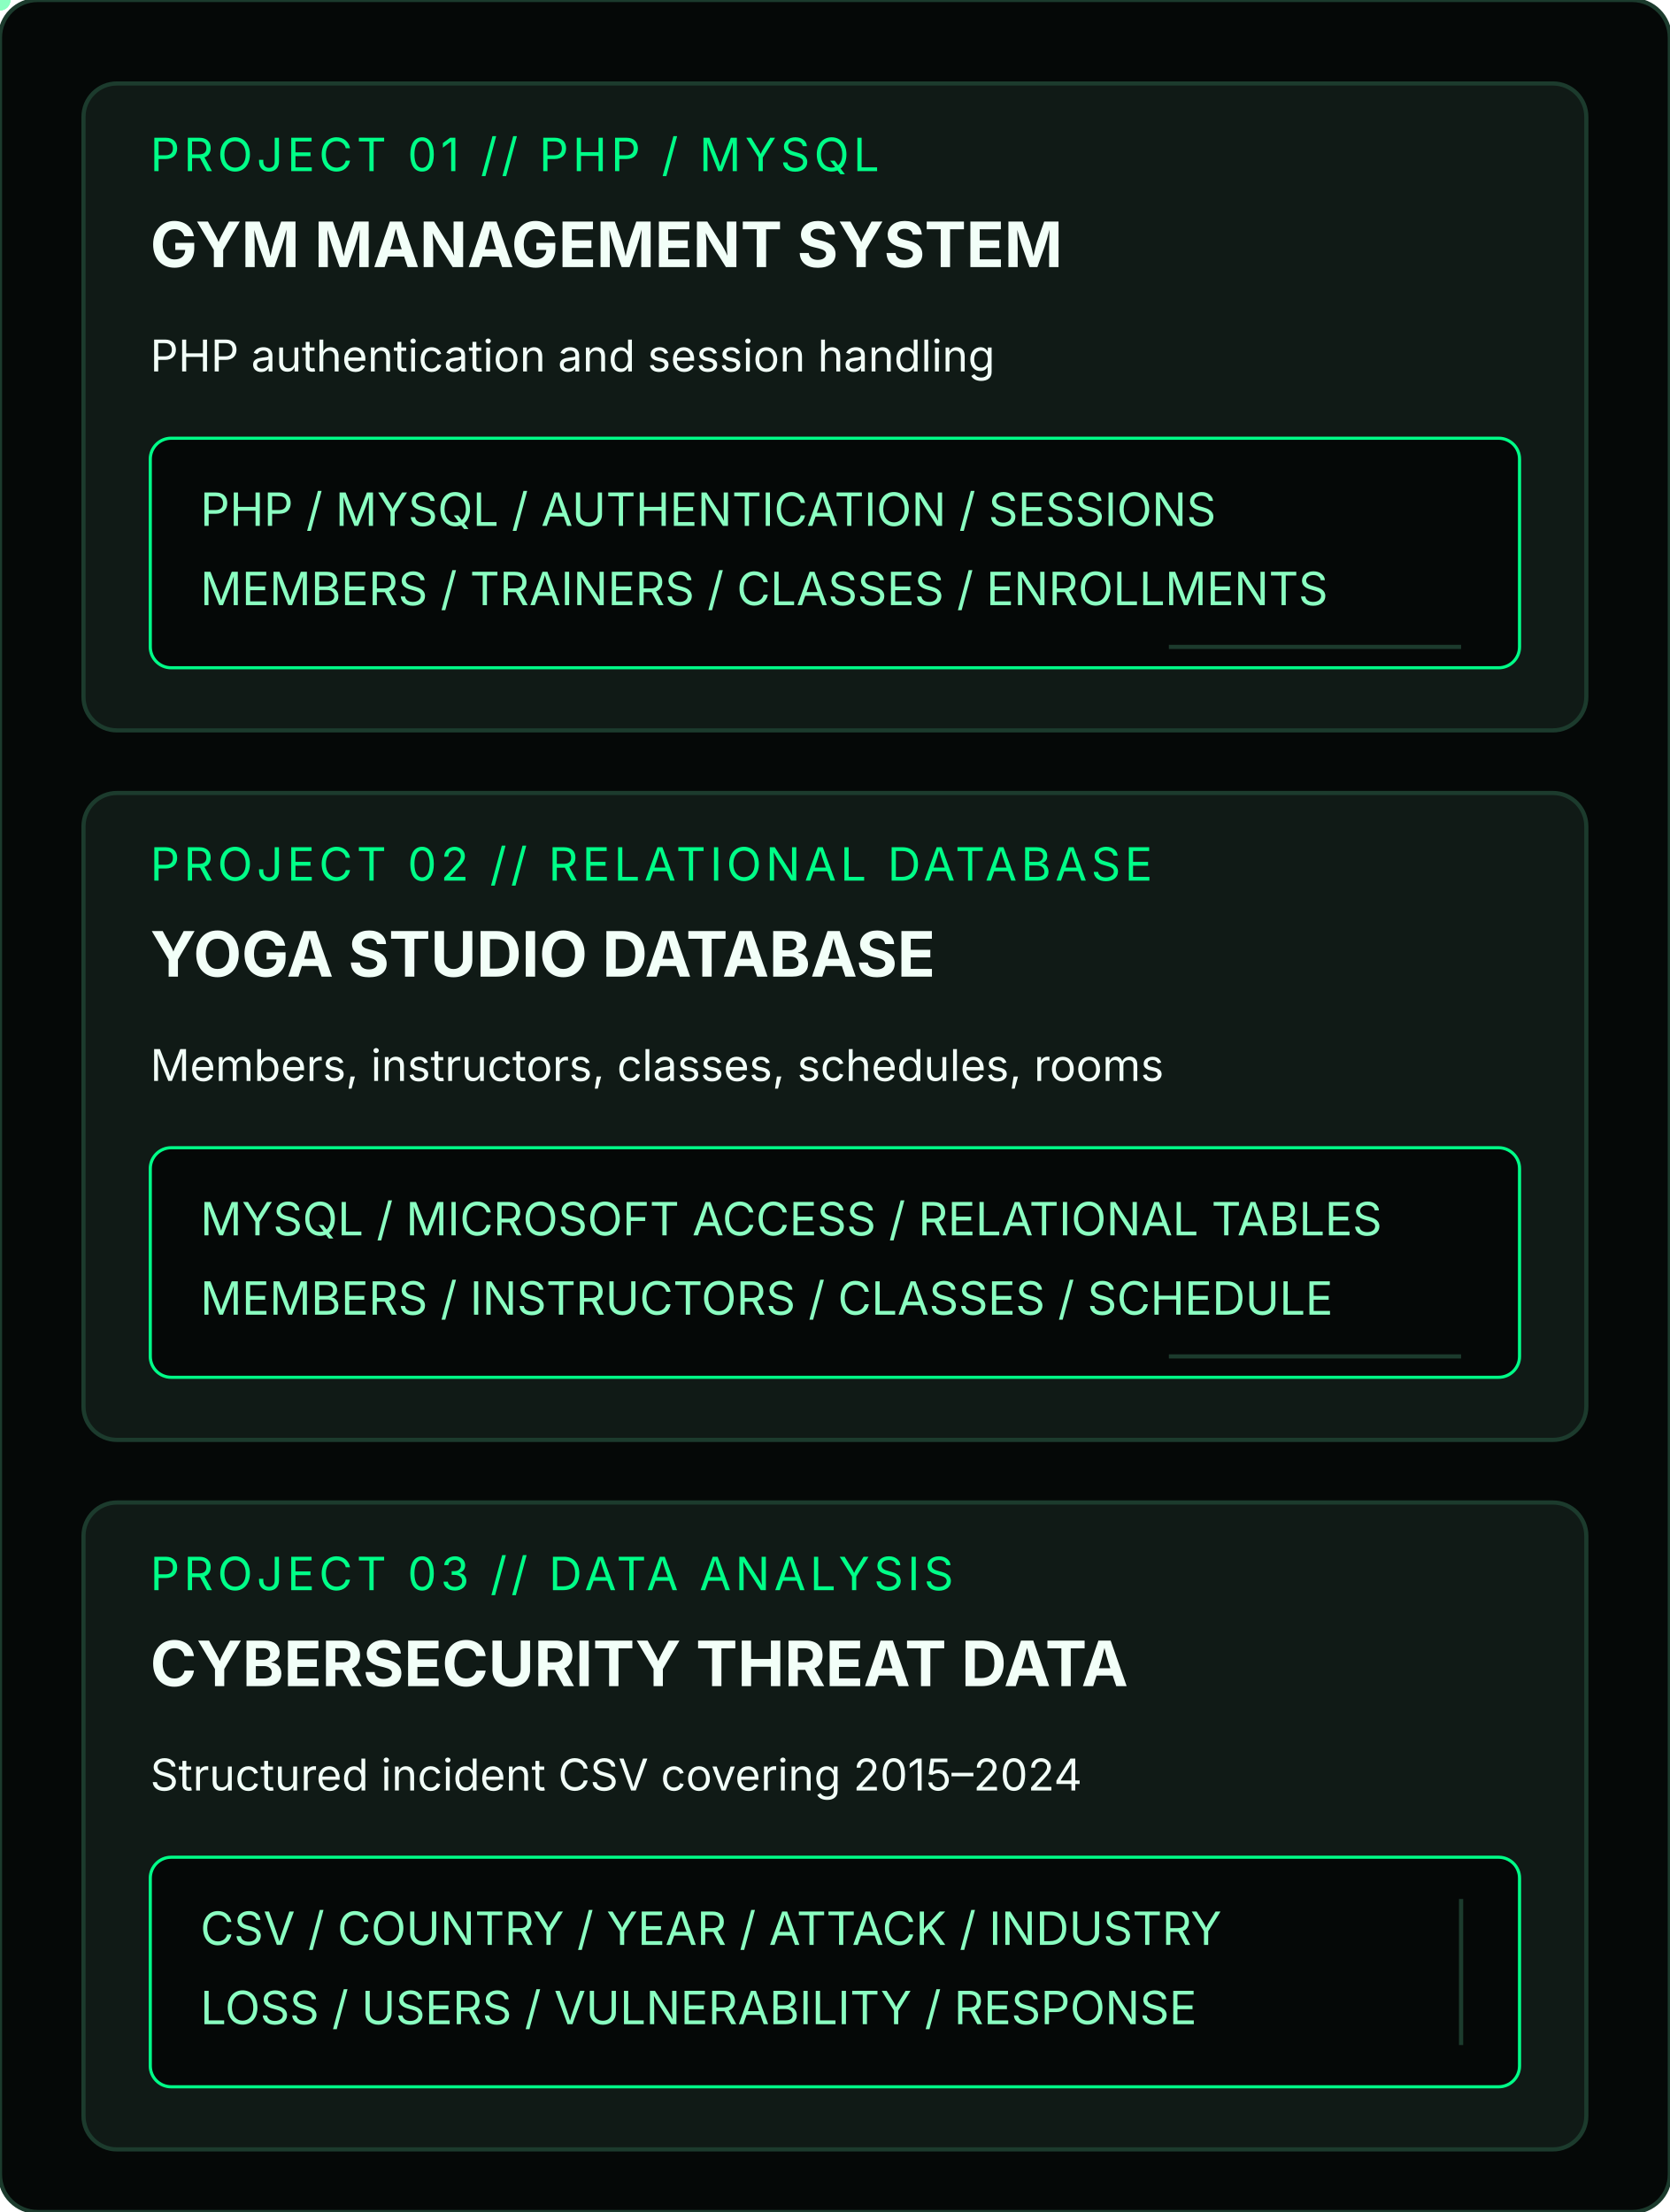
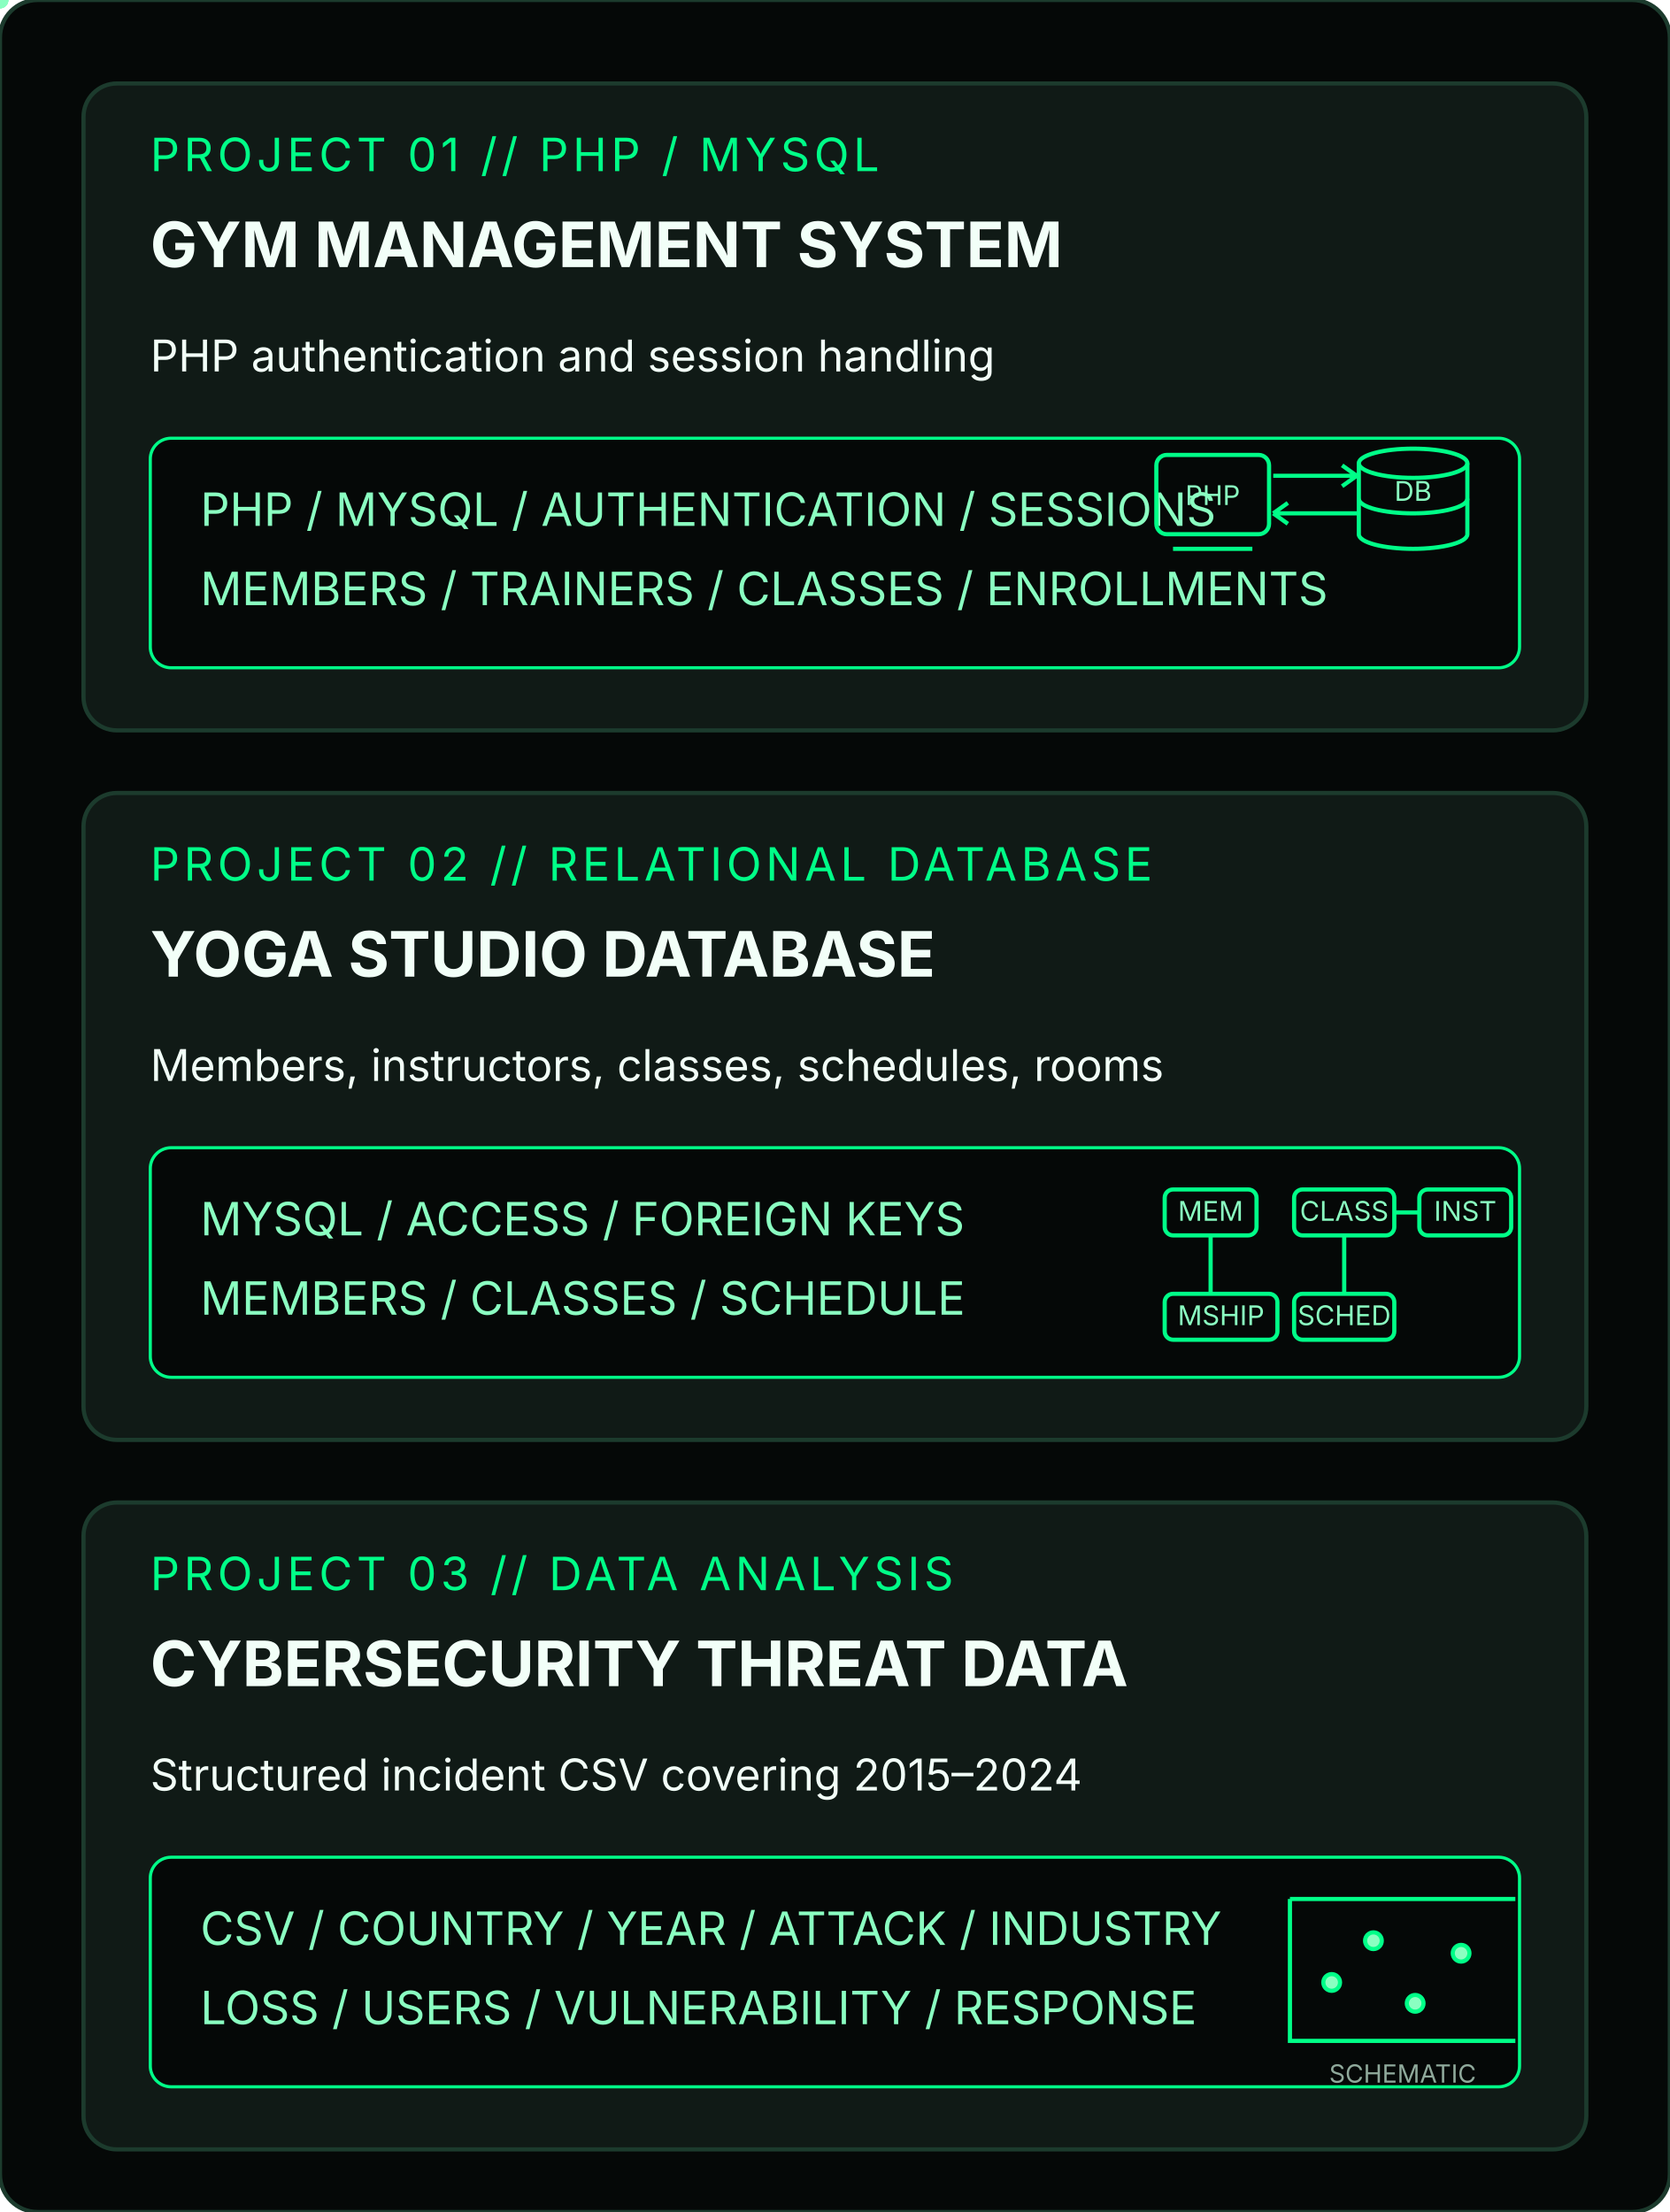
<svg xmlns="http://www.w3.org/2000/svg" width="800" height="1060" viewBox="0 0 800 1060" role="img" aria-labelledby="title desc">
  <style>@media (prefers-reduced-motion: reduce) {.motion { display: none; }}</style>
  <rect width="800" height="1060" rx="18" fill="#050807" stroke="#1C3B2D" stroke-width="2" />
  <g fill="#101A16" stroke="#1C3B2D" stroke-width="2">
    <rect x="40" y="40" width="720" height="310" rx="16" />
    <rect x="40" y="380" width="720" height="310" rx="16" />
    <rect x="40" y="720" width="720" height="310" rx="16" />
  </g>
  <g font-family="Inter, Segoe UI, Arial, sans-serif" fill="#F2FFF8">
    <g fill="#00FF88" font-size="22" letter-spacing="2">
      <text x="72" y="82">PROJECT 01 // PHP / MYSQL</text>
      <text x="72" y="422">PROJECT 02 // RELATIONAL DATABASE</text>
      <text x="72" y="762">PROJECT 03 // DATA ANALYSIS</text>
    </g>
    <g font-size="30" font-weight="700">
      <text x="72" y="128">GYM MANAGEMENT SYSTEM</text>
      <text x="72" y="468">YOGA STUDIO DATABASE</text>
      <text x="72" y="808">CYBERSECURITY THREAT DATA</text>
    </g>
    <g font-size="21">
      <text x="72" y="178">PHP authentication and session handling</text>
      <text x="72" y="518">Members, instructors, classes, schedules, rooms</text>
      <text x="72" y="858">Structured incident CSV covering 2015–2024</text>
    </g>
  </g>
  <g fill="#050807" stroke="#00FF88" stroke-width="1.5">
    <rect x="72" y="210" width="656" height="110" rx="10" />
    <rect x="72" y="550" width="656" height="110" rx="10" />
    <rect x="72" y="890" width="656" height="110" rx="10" />
  </g>
  <g font-family="Inter, Segoe UI, Arial, sans-serif" fill="#8AFFC1" font-size="22">
    <text x="96" y="252">PHP / MYSQL / AUTHENTICATION / SESSIONS</text>
    <text x="96" y="290">MEMBERS / TRAINERS / CLASSES / ENROLLMENTS</text>
-     <text x="96" y="592">MYSQL / MICROSOFT ACCESS / RELATIONAL TABLES</text>
-     <text x="96" y="630">MEMBERS / INSTRUCTORS / CLASSES / SCHEDULE</text>
+     <text x="96" y="592">MYSQL / ACCESS / FOREIGN KEYS</text>
+     <text x="96" y="630">MEMBERS / CLASSES / SCHEDULE</text>
    <text x="96" y="932">CSV / COUNTRY / YEAR / ATTACK / INDUSTRY</text>
    <text x="96" y="970">LOSS / USERS / VULNERABILITY / RESPONSE</text>
  </g>
-   <path d="M560 310H700M560 650H700M700 910V980" fill="none" stroke="#1C3B2D" stroke-width="2" />
-   <circle class="motion" r="5" fill="#8AFFC1">
-     <animateMotion dur="5.5s" repeatCount="indefinite" path="M560 310 H700" />
-   </circle>
-   <circle class="motion" r="5" fill="#8AFFC1">
-     <animateMotion dur="7.5s" repeatCount="indefinite" path="M560 650 H700" />
-   </circle>
-   <circle class="motion" r="5" fill="#8AFFC1">
-     <animateMotion dur="6.5s" repeatCount="indefinite" path="M700 910 V980" />
-   </circle>
+   <g fill="none" stroke="#00FF88" stroke-width="2">
+     <rect x="554" y="218" width="54" height="38" rx="5" />
+     <path d="M562 263h38" />
+     <path d="M610 228H650m0 0-7-5m7 5-7 5M650 246H610m0 0 7-5m-7 5 7 5" />
+     <ellipse cx="677" cy="222" rx="26" ry="7" />
+     <path d="M651 222v34c0 4 12 7 26 7s26-3 26-7v-34" />
+     <path d="M651 239c0 4 12 7 26 7s26-3 26-7" />
+     <path d="M580 592V620M644 592V620M668 581H680" />
+     <rect x="558" y="570" width="44" height="22" rx="4" />
+     <rect x="558" y="620" width="54" height="22" rx="4" />
+     <rect x="620" y="570" width="48" height="22" rx="4" />
+     <rect x="620" y="620" width="48" height="22" rx="4" />
+     <rect x="680" y="570" width="44" height="22" rx="4" />
+     <path d="M618 910V978H726M618 910H726" />
+     <circle cx="638" cy="950" r="4" fill="#8AFFC1" />
+     <circle cx="658" cy="930" r="4" fill="#8AFFC1" />
+     <circle cx="678" cy="960" r="4" fill="#8AFFC1" />
+     <circle cx="700" cy="936" r="4" fill="#8AFFC1" />
+   </g>
+   <g fill="#8AFFC1" font-family="Inter, Segoe UI, Arial, sans-serif" font-size="13" text-anchor="middle">
+     <text x="581" y="242">PHP</text>
+     <text x="677" y="240">DB</text>
+     <text x="580" y="585">MEM</text>
+     <text x="585" y="635">MSHIP</text>
+     <text x="644" y="585">CLASS</text>
+     <text x="644" y="635">SCHED</text>
+     <text x="702" y="585">INST</text>
+   </g>
+   <text x="672" y="998" text-anchor="middle" fill="#8FA99B" font-family="Inter, Segoe UI, Arial, sans-serif" font-size="12">SCHEMATIC</text>
+   <g class="motion" fill="#8AFFC1">
+     <circle r="4">
+       <animateMotion dur="3.5s" repeatCount="indefinite" path="M610 228H650" />
+     </circle>
+     <circle r="4">
+       <animateMotion dur="3.5s" begin="1.7s" repeatCount="indefinite" path="M650 246H610" />
+     </circle>
+     <circle r="4">
+       <animateMotion dur="3s" repeatCount="indefinite" path="M580 592V620" />
+     </circle>
+     <circle r="4">
+       <animateMotion dur="5s" repeatCount="indefinite" path="M644 592V620" />
+     </circle>
+     <circle r="4">
+       <animateMotion dur="5s" repeatCount="indefinite" path="M618 912V976" />
+     </circle>
+   </g>
</svg>
